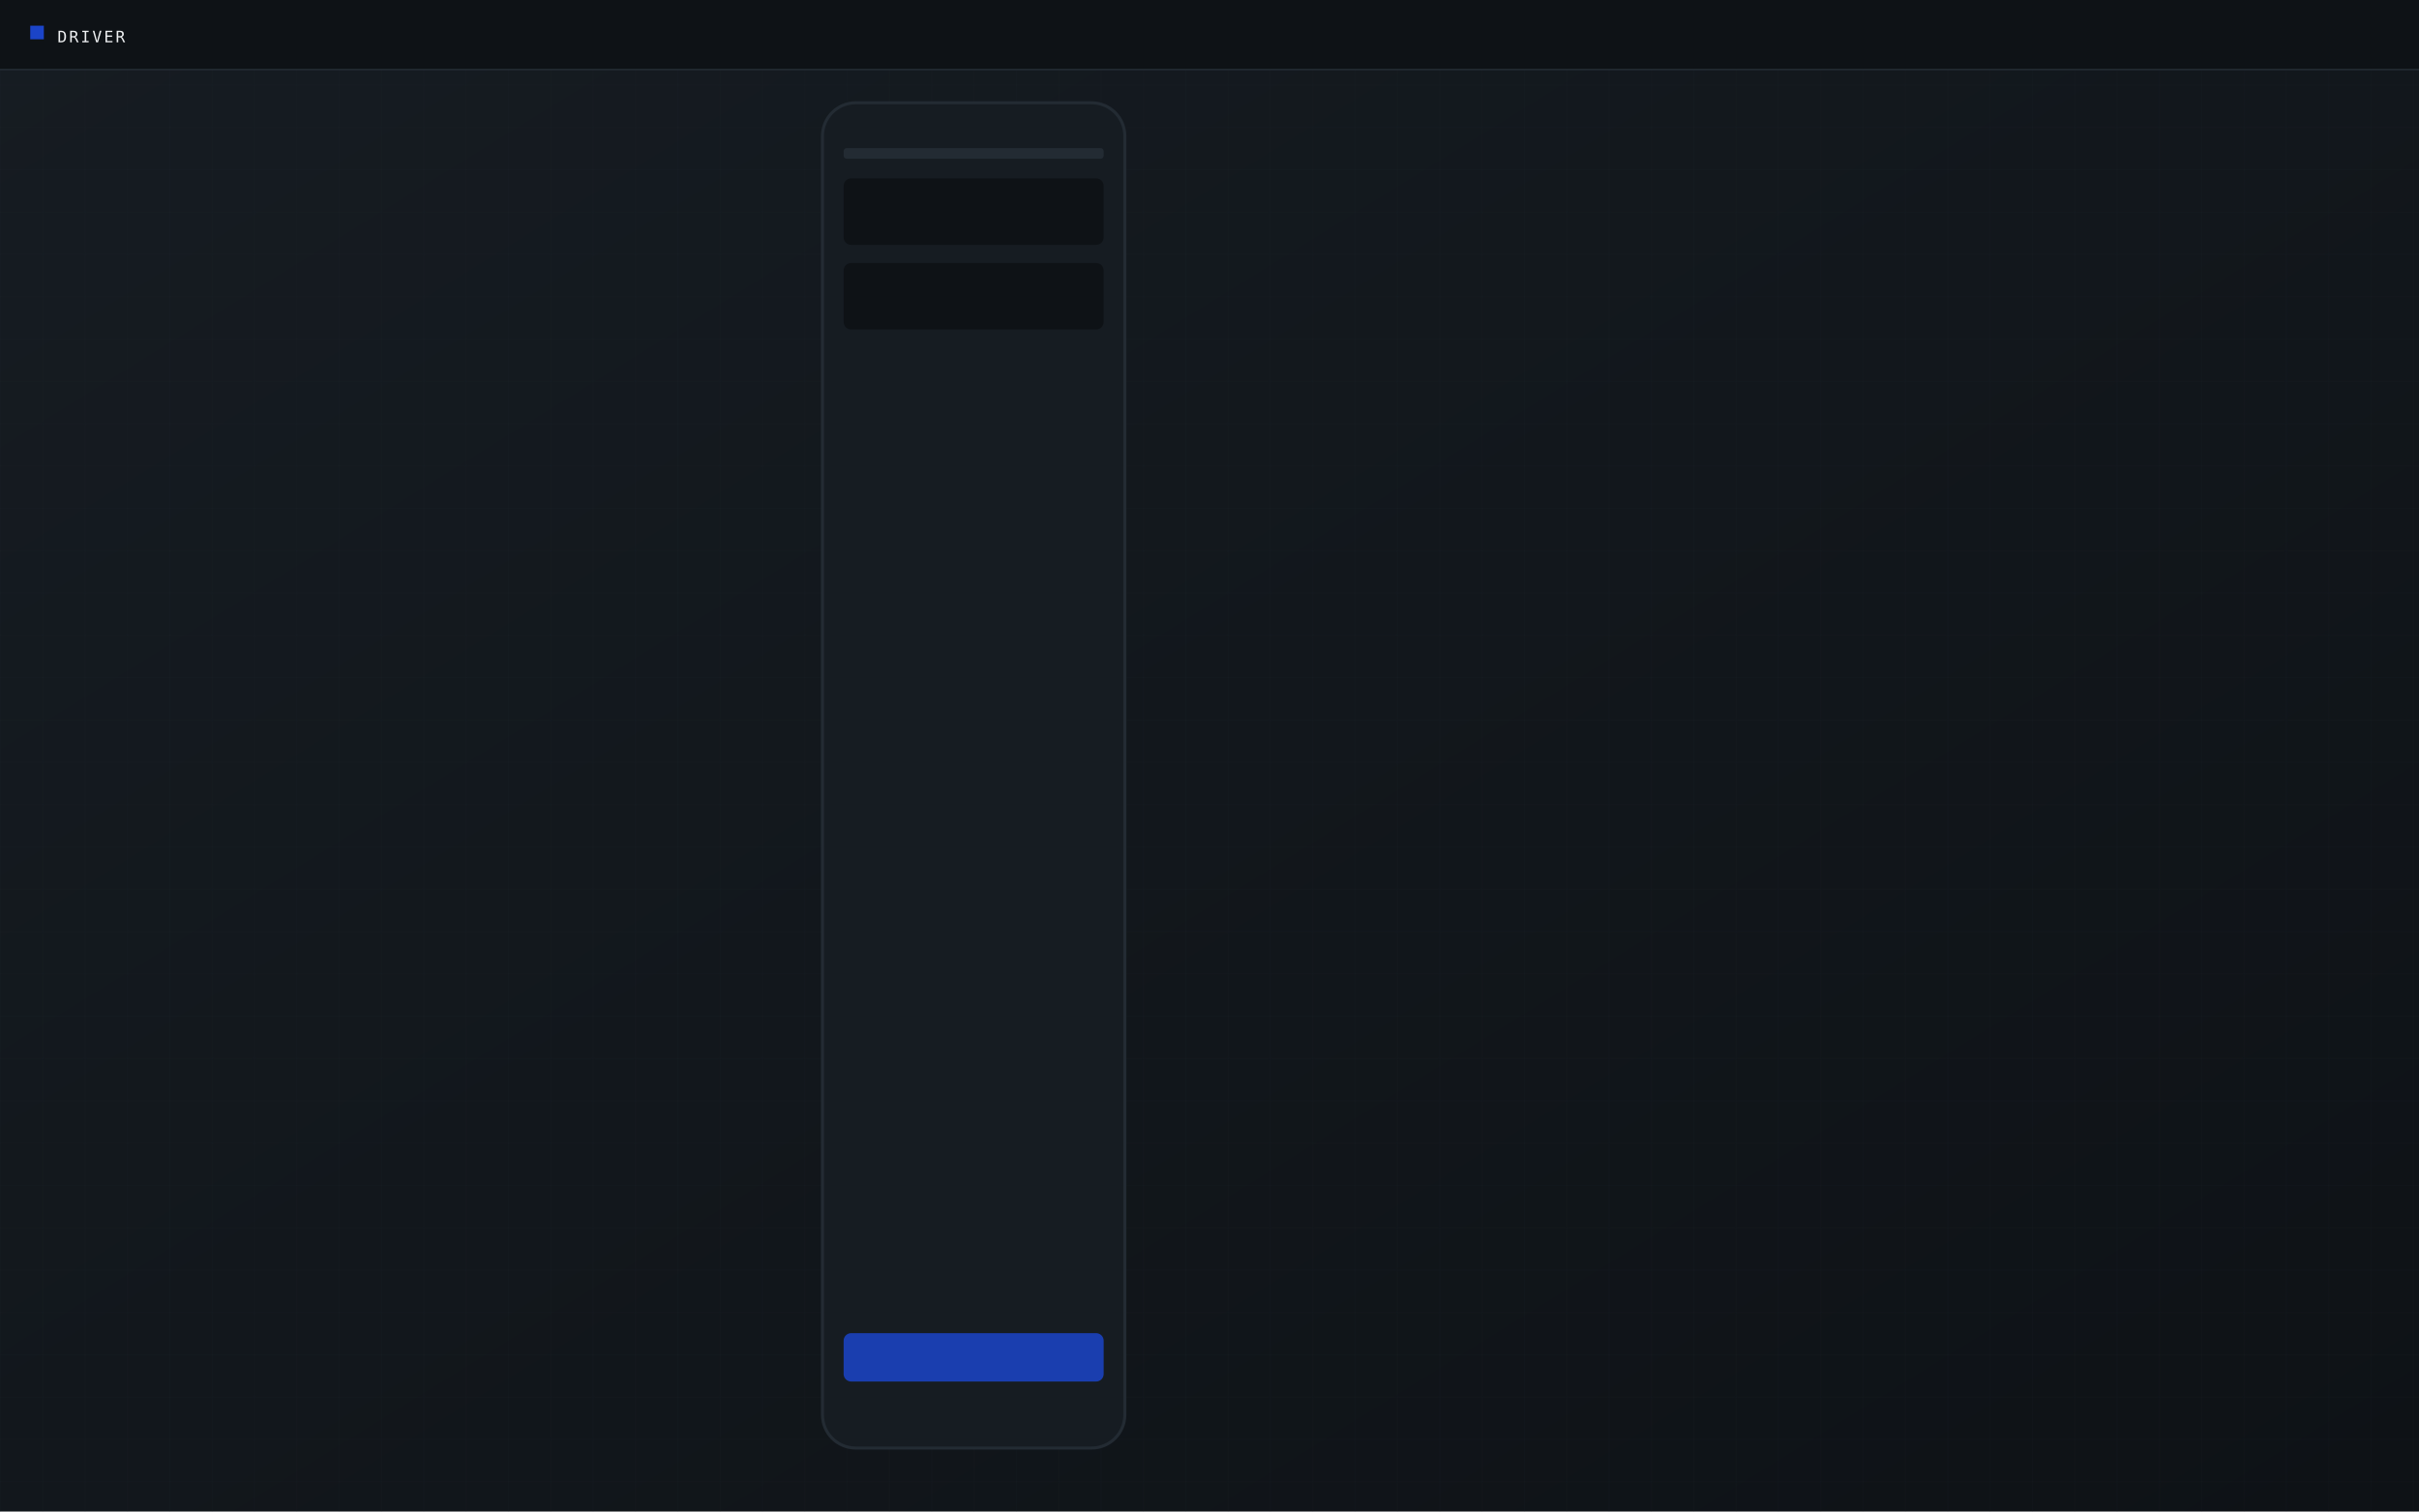
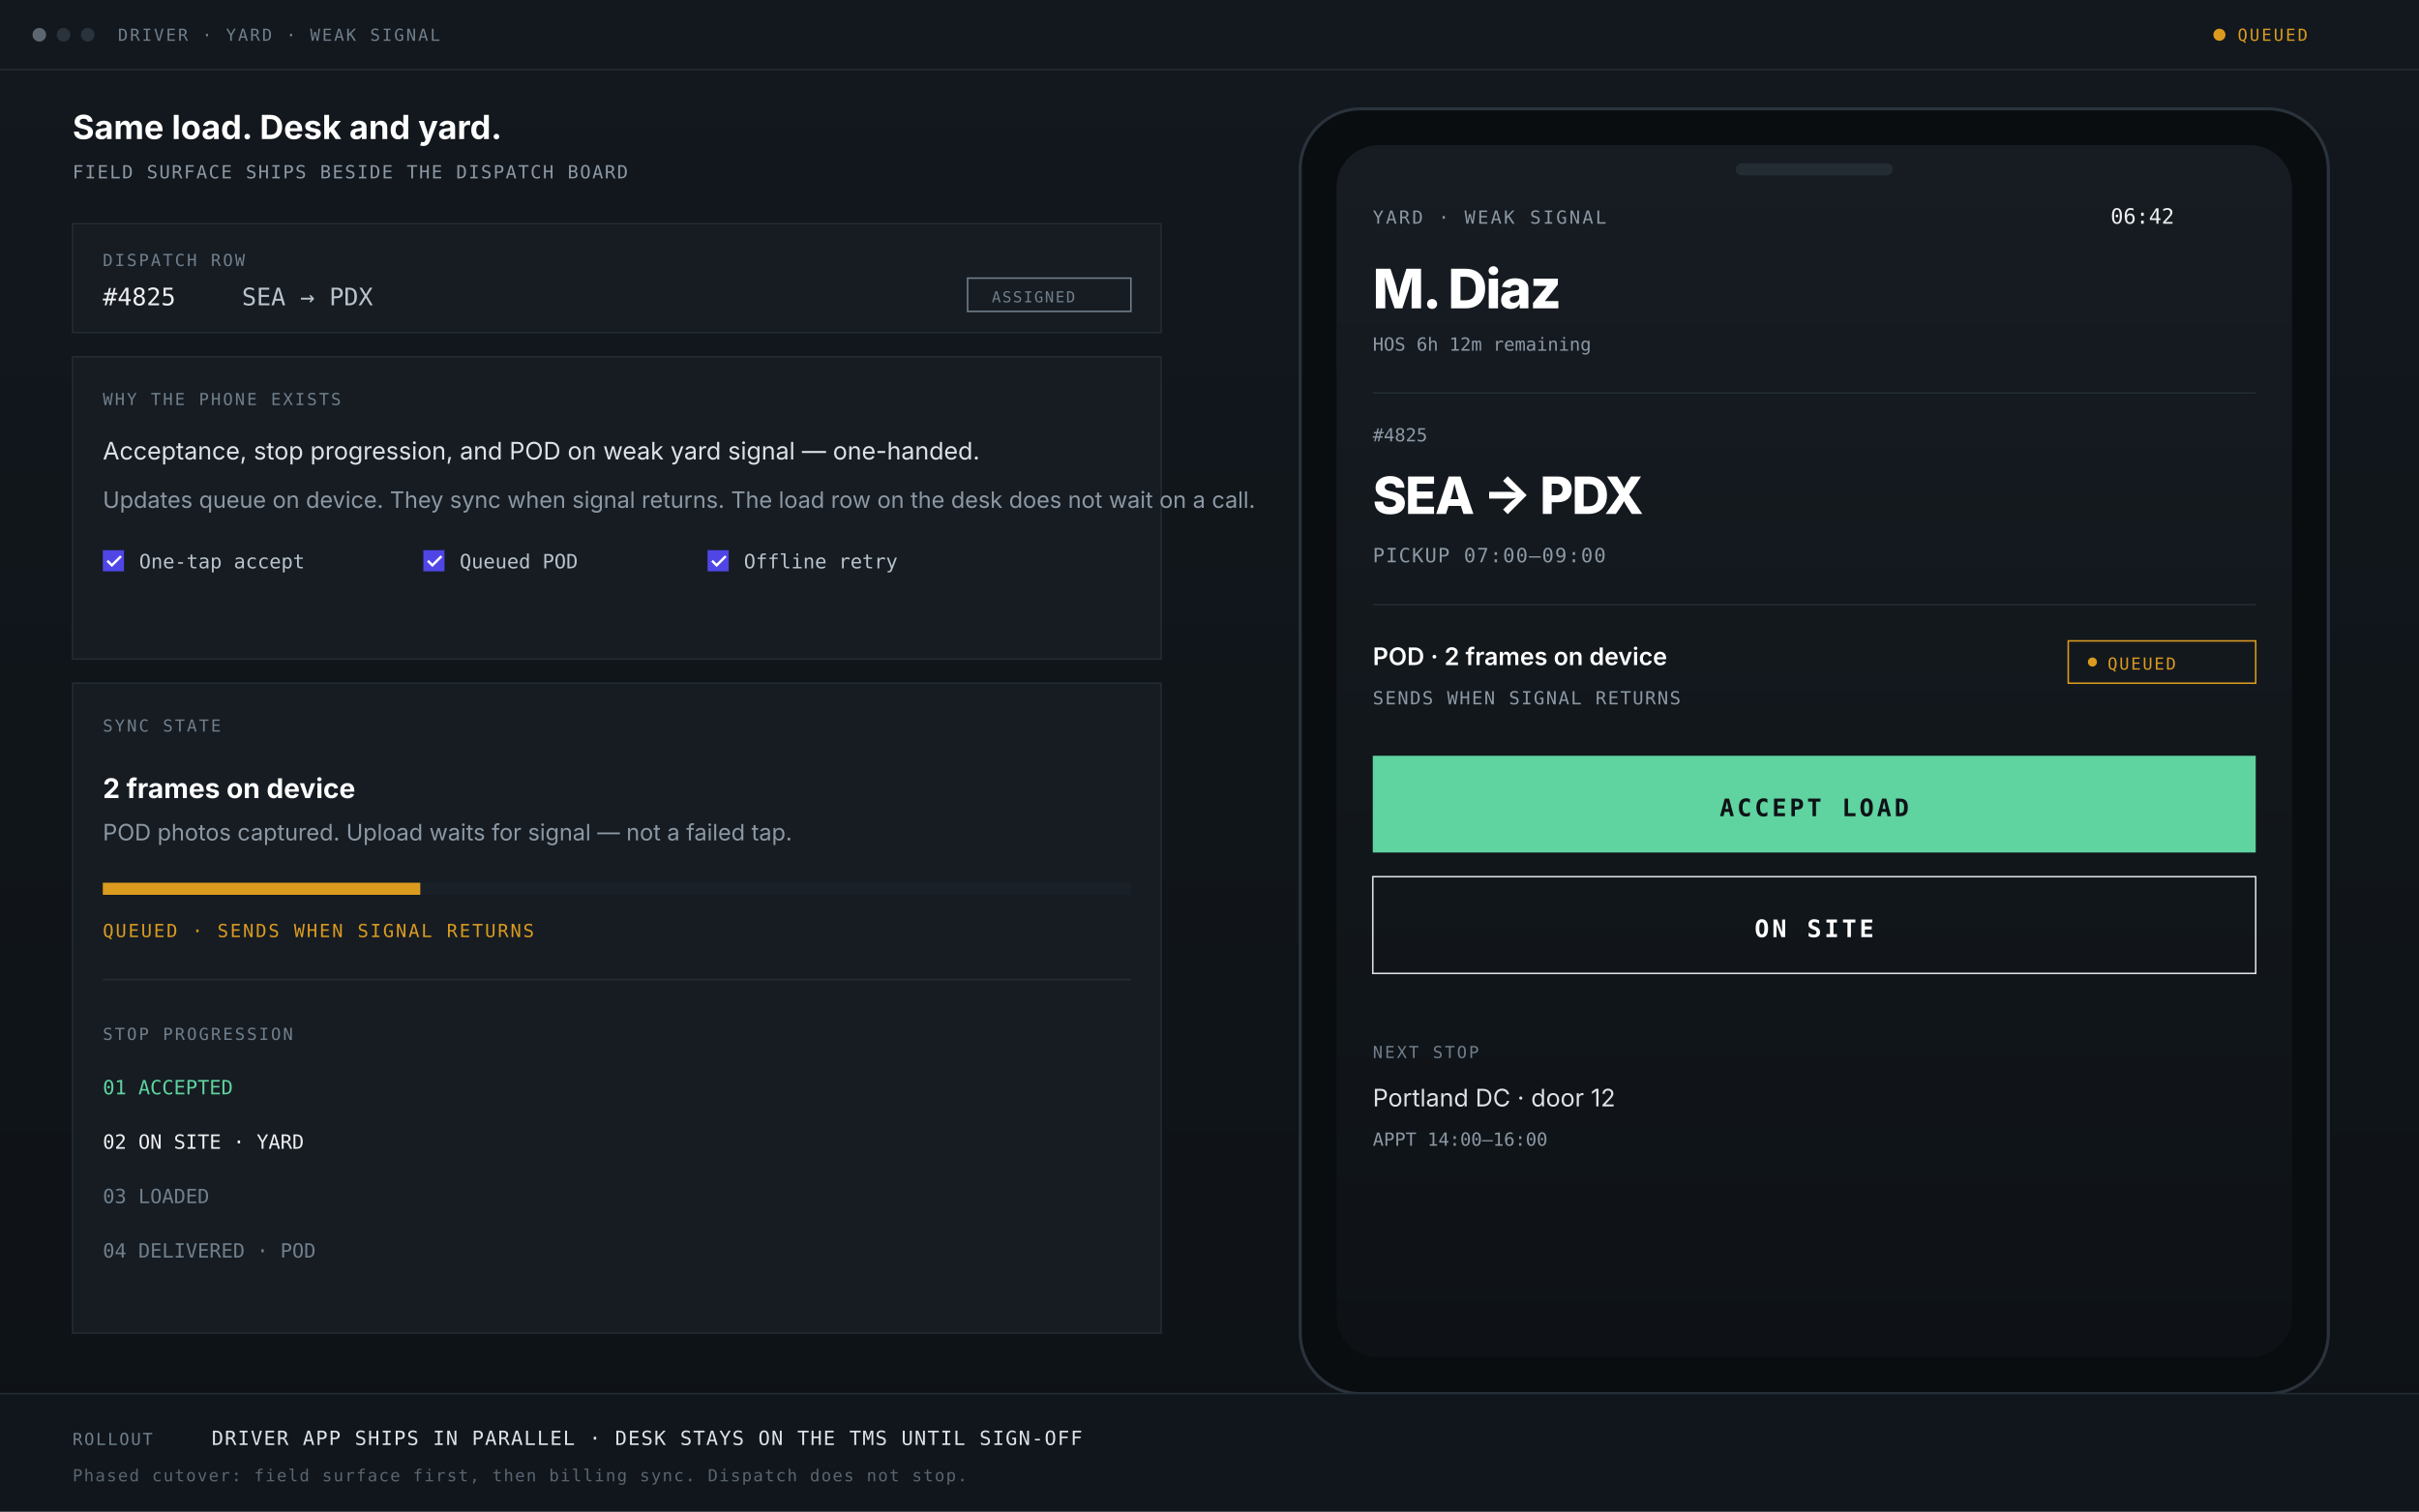
- <svg xmlns="http://www.w3.org/2000/svg" viewBox="0 0 1600 1000" width="1600" height="1000" role="img" aria-label="Mobile app">
+ <svg xmlns="http://www.w3.org/2000/svg" viewBox="0 0 1600 1000" width="1600" height="1000" role="img" aria-label="Driver yard app beside the dispatch load row for the same shipment">
  <defs>
-     <linearGradient id="bgualxwpv" x1="0" y1="0" x2="1" y2="1">
+     <linearGradient id="daBg" x1="0" y1="0" x2="0" y2="1">
+       <stop offset="0%" stop-color="#12181E" />
+       <stop offset="100%" stop-color="#0E1216" />
+     </linearGradient>
+     <linearGradient id="daPhone" x1="0" y1="0" x2="0" y2="1">
      <stop offset="0%" stop-color="#161C22" />
      <stop offset="100%" stop-color="#0E1216" />
    </linearGradient>
-     <pattern id="gridualxwpv" width="28" height="28" patternUnits="userSpaceOnUse">
-       <path d="M28 0H0V28" fill="none" stroke="#232B33" stroke-width="0.45" opacity="0.28" />
-     </pattern>
  </defs>
-   <rect width="100%" height="100%" fill="url(#bgualxwpv)" />
-   <rect width="100%" height="100%" fill="url(#gridualxwpv)" />
-   <rect width="1600" height="46" fill="#0E1216" />
+   <rect width="1600" height="1000" fill="url(#daBg)" />
+   <rect width="1600" height="46" fill="#12181E" />
  <line x1="0" y1="46" x2="1600" y2="46" stroke="#232B33" />
-   <rect x="20" y="17" width="9" height="9" fill="#1B44C8" />
-   <text x="38" y="28" fill="#EDEFF1" font-family="ui-monospace,monospace" font-size="10.5" letter-spacing="0.13em">DRIVER</text>
-   <rect x="544" y="68" width="200" height="890" rx="22" fill="#161C22" stroke="#232B33" stroke-width="2" />
-   <rect x="558" y="98" width="172" height="7" rx="2" fill="#232B33" />
-   <rect x="558" y="118" width="172" height="44" rx="5" fill="#0E1216" />
-   <rect x="558" y="174" width="172" height="44" rx="5" fill="#0E1216" />
-   <rect x="558" y="882" width="172" height="32" rx="5" fill="#1B44C8" opacity="0.85" />
+   <circle cx="26" cy="23" r="4.5" fill="#5C6670" />
+   <circle cx="42" cy="23" r="4.5" fill="#2A333C" />
+   <circle cx="58" cy="23" r="4.5" fill="#2A333C" />
+   <text x="78" y="27" fill="#717F8C" font-family="ui-monospace, SFMono-Regular, Menlo, Consolas, monospace" font-size="11" letter-spacing=".12em">DRIVER · YARD · WEAK SIGNAL</text>
+   <circle cx="1468" cy="23" r="4" fill="#DB9B1F" />
+   <text x="1480" y="27" fill="#DB9B1F" font-family="ui-monospace, SFMono-Regular, Menlo, Consolas, monospace" font-size="11" letter-spacing=".12em">QUEUED</text>
+   <text x="48" y="92" fill="#FFFFFF" font-family="system-ui, -apple-system, Segoe UI, sans-serif" font-size="22" font-weight="700">Same load. Desk and yard.</text>
+   <text x="48" y="118" fill="#8C98A4" font-family="ui-monospace, SFMono-Regular, Menlo, Consolas, monospace" font-size="12" letter-spacing=".08em">FIELD SURFACE SHIPS BESIDE THE DISPATCH BOARD</text>
+   <rect x="48" y="148" width="720" height="72" fill="#161C22" stroke="#232B33" />
+   <text x="68" y="176" fill="#717F8C" font-family="ui-monospace, SFMono-Regular, Menlo, Consolas, monospace" font-size="11" letter-spacing=".12em">DISPATCH ROW</text>
+   <text x="68" y="202" fill="#EDEFF1" font-family="ui-monospace, SFMono-Regular, Menlo, Consolas, monospace" font-size="16">#4825</text>
+   <text x="160" y="202" fill="#B9C3CC" font-family="ui-monospace, SFMono-Regular, Menlo, Consolas, monospace" font-size="16">SEA → PDX</text>
+   <rect x="640" y="184" width="108" height="22" fill="none" stroke="#717F8C" />
+   <text x="656" y="200" fill="#717F8C" font-family="ui-monospace, SFMono-Regular, Menlo, Consolas, monospace" font-size="10" letter-spacing=".1em">ASSIGNED</text>
+   <rect x="48" y="236" width="720" height="200" fill="#161C22" stroke="#232B33" />
+   <text x="68" y="268" fill="#717F8C" font-family="ui-monospace, SFMono-Regular, Menlo, Consolas, monospace" font-size="11" letter-spacing=".12em">WHY THE PHONE EXISTS</text>
+   <text x="68" y="304" fill="#DDE2E7" font-family="system-ui, -apple-system, Segoe UI, sans-serif" font-size="16">Acceptance, stop progression, and POD on weak yard signal — one-handed.</text>
+   <text x="68" y="336" fill="#8C98A4" font-family="system-ui, -apple-system, Segoe UI, sans-serif" font-size="15">Updates queue on device. They sync when signal returns. The load row on the desk does not wait on a call.</text>
+   <rect x="68" y="364" width="14" height="14" fill="#4F46E5" />
+   <path d="M71 371l3 3 6-6" fill="none" stroke="#fff" stroke-width="1.6" />
+   <text x="92" y="376" fill="#B9C3CC" font-family="ui-monospace, SFMono-Regular, Menlo, Consolas, monospace" font-size="13">One-tap accept</text>
+   <rect x="280" y="364" width="14" height="14" fill="#4F46E5" />
+   <path d="M283 371l3 3 6-6" fill="none" stroke="#fff" stroke-width="1.6" />
+   <text x="304" y="376" fill="#B9C3CC" font-family="ui-monospace, SFMono-Regular, Menlo, Consolas, monospace" font-size="13">Queued POD</text>
+   <rect x="468" y="364" width="14" height="14" fill="#4F46E5" />
+   <path d="M471 371l3 3 6-6" fill="none" stroke="#fff" stroke-width="1.6" />
+   <text x="492" y="376" fill="#B9C3CC" font-family="ui-monospace, SFMono-Regular, Menlo, Consolas, monospace" font-size="13">Offline retry</text>
+   <rect x="48" y="452" width="720" height="430" fill="#161C22" stroke="#232B33" />
+   <text x="68" y="484" fill="#717F8C" font-family="ui-monospace, SFMono-Regular, Menlo, Consolas, monospace" font-size="11" letter-spacing=".12em">SYNC STATE</text>
+   <text x="68" y="528" fill="#FFFFFF" font-family="system-ui, -apple-system, Segoe UI, sans-serif" font-size="18" font-weight="700">2 frames on device</text>
+   <text x="68" y="556" fill="#8C98A4" font-family="system-ui, -apple-system, Segoe UI, sans-serif" font-size="15">POD photos captured. Upload waits for signal — not a failed tap.</text>
+   <rect x="68" y="584" width="680" height="8" fill="#1A2027" />
+   <rect x="68" y="584" width="210" height="8" fill="#DB9B1F" />
+   <text x="68" y="620" fill="#DB9B1F" font-family="ui-monospace, SFMono-Regular, Menlo, Consolas, monospace" font-size="12" letter-spacing=".1em">QUEUED · SENDS WHEN SIGNAL RETURNS</text>
+   <line x1="68" y1="648" x2="748" y2="648" stroke="#232B33" />
+   <text x="68" y="688" fill="#717F8C" font-family="ui-monospace, SFMono-Regular, Menlo, Consolas, monospace" font-size="11" letter-spacing=".12em">STOP PROGRESSION</text>
+   <text x="68" y="724" fill="#5FD3A0" font-family="ui-monospace, SFMono-Regular, Menlo, Consolas, monospace" font-size="13">01  ACCEPTED</text>
+   <text x="68" y="760" fill="#EDEFF1" font-family="ui-monospace, SFMono-Regular, Menlo, Consolas, monospace" font-size="13">02  ON SITE · YARD</text>
+   <text x="68" y="796" fill="#717F8C" font-family="ui-monospace, SFMono-Regular, Menlo, Consolas, monospace" font-size="13">03  LOADED</text>
+   <text x="68" y="832" fill="#717F8C" font-family="ui-monospace, SFMono-Regular, Menlo, Consolas, monospace" font-size="13">04  DELIVERED · POD</text>
+   <rect x="860" y="72" width="680" height="850" rx="40" fill="#0A0D10" stroke="#2A333C" stroke-width="2" />
+   <rect x="884" y="96" width="632" height="802" rx="28" fill="url(#daPhone)" />
+   <rect x="1148" y="108" width="104" height="8" rx="4" fill="#232B33" />
+   <text x="908" y="148" fill="#8C98A4" font-family="ui-monospace, SFMono-Regular, Menlo, Consolas, monospace" font-size="12" letter-spacing=".12em">YARD · WEAK SIGNAL</text>
+   <text x="1396" y="148" fill="#EDEFF1" font-family="ui-monospace, SFMono-Regular, Menlo, Consolas, monospace" font-size="14">06:42</text>
+   <text x="908" y="204" fill="#FFFFFF" font-family="system-ui, -apple-system, Segoe UI, sans-serif" font-size="36" font-weight="800" letter-spacing="-.03em">M. Diaz</text>
+   <text x="908" y="232" fill="#8C98A4" font-family="ui-monospace, SFMono-Regular, Menlo, Consolas, monospace" font-size="12">HOS  6h 12m remaining</text>
+   <line x1="908" y1="260" x2="1492" y2="260" stroke="#232B33" />
+   <text x="908" y="292" fill="#8C98A4" font-family="ui-monospace, SFMono-Regular, Menlo, Consolas, monospace" font-size="12">#4825</text>
+   <text x="908" y="340" fill="#FFFFFF" font-family="system-ui, -apple-system, Segoe UI, sans-serif" font-size="34" font-weight="800" letter-spacing="-.03em">SEA → PDX</text>
+   <text x="908" y="372" fill="#8C98A4" font-family="ui-monospace, SFMono-Regular, Menlo, Consolas, monospace" font-size="13" letter-spacing=".06em">PICKUP  07:00–09:00</text>
+   <line x1="908" y1="400" x2="1492" y2="400" stroke="#232B33" />
+   <text x="908" y="440" fill="#FFFFFF" font-family="system-ui, -apple-system, Segoe UI, sans-serif" font-size="16" font-weight="600">POD · 2 frames on device</text>
+   <text x="908" y="466" fill="#8C98A4" font-family="ui-monospace, SFMono-Regular, Menlo, Consolas, monospace" font-size="12" letter-spacing=".08em">SENDS WHEN SIGNAL RETURNS</text>
+   <rect x="1368" y="424" width="124" height="28" fill="none" stroke="#DB9B1F" />
+   <circle cx="1384" cy="438" r="3" fill="#DB9B1F" />
+   <text x="1394" y="443" fill="#DB9B1F" font-family="ui-monospace, SFMono-Regular, Menlo, Consolas, monospace" font-size="11" letter-spacing=".1em">QUEUED</text>
+   <rect x="908" y="500" width="584" height="64" fill="#5FD3A0" />
+   <text x="1200" y="540" text-anchor="middle" fill="#0E1216" font-family="ui-monospace, SFMono-Regular, Menlo, Consolas, monospace" font-size="16" font-weight="700" letter-spacing=".12em">ACCEPT LOAD</text>
+   <rect x="908" y="580" width="584" height="64" fill="none" stroke="#DDE2E7" />
+   <text x="1200" y="620" text-anchor="middle" fill="#FFFFFF" font-family="ui-monospace, SFMono-Regular, Menlo, Consolas, monospace" font-size="16" font-weight="700" letter-spacing=".12em">ON SITE</text>
+   <text x="908" y="700" fill="#717F8C" font-family="ui-monospace, SFMono-Regular, Menlo, Consolas, monospace" font-size="11" letter-spacing=".12em">NEXT STOP</text>
+   <text x="908" y="732" fill="#DDE2E7" font-family="system-ui, -apple-system, Segoe UI, sans-serif" font-size="16">Portland DC · door 12</text>
+   <text x="908" y="758" fill="#8C98A4" font-family="ui-monospace, SFMono-Regular, Menlo, Consolas, monospace" font-size="12">APPT  14:00–16:00</text>
+   <rect y="922" width="1600" height="78" fill="#10161C" />
+   <line x1="0" y1="922" x2="1600" y2="922" stroke="#232B33" />
+   <text x="48" y="956" fill="#717F8C" font-family="ui-monospace, SFMono-Regular, Menlo, Consolas, monospace" font-size="11" letter-spacing=".1em">ROLLOUT</text>
+   <text x="140" y="956" fill="#DDE2E7" font-family="ui-monospace, SFMono-Regular, Menlo, Consolas, monospace" font-size="13" letter-spacing=".06em">DRIVER APP SHIPS IN PARALLEL · DESK STAYS ON THE TMS UNTIL SIGN-OFF</text>
+   <text x="48" y="980" fill="#5A6570" font-family="ui-monospace, SFMono-Regular, Menlo, Consolas, monospace" font-size="11" letter-spacing=".08em">Phased cutover: field surface first, then billing sync. Dispatch does not stop.</text>
</svg>
